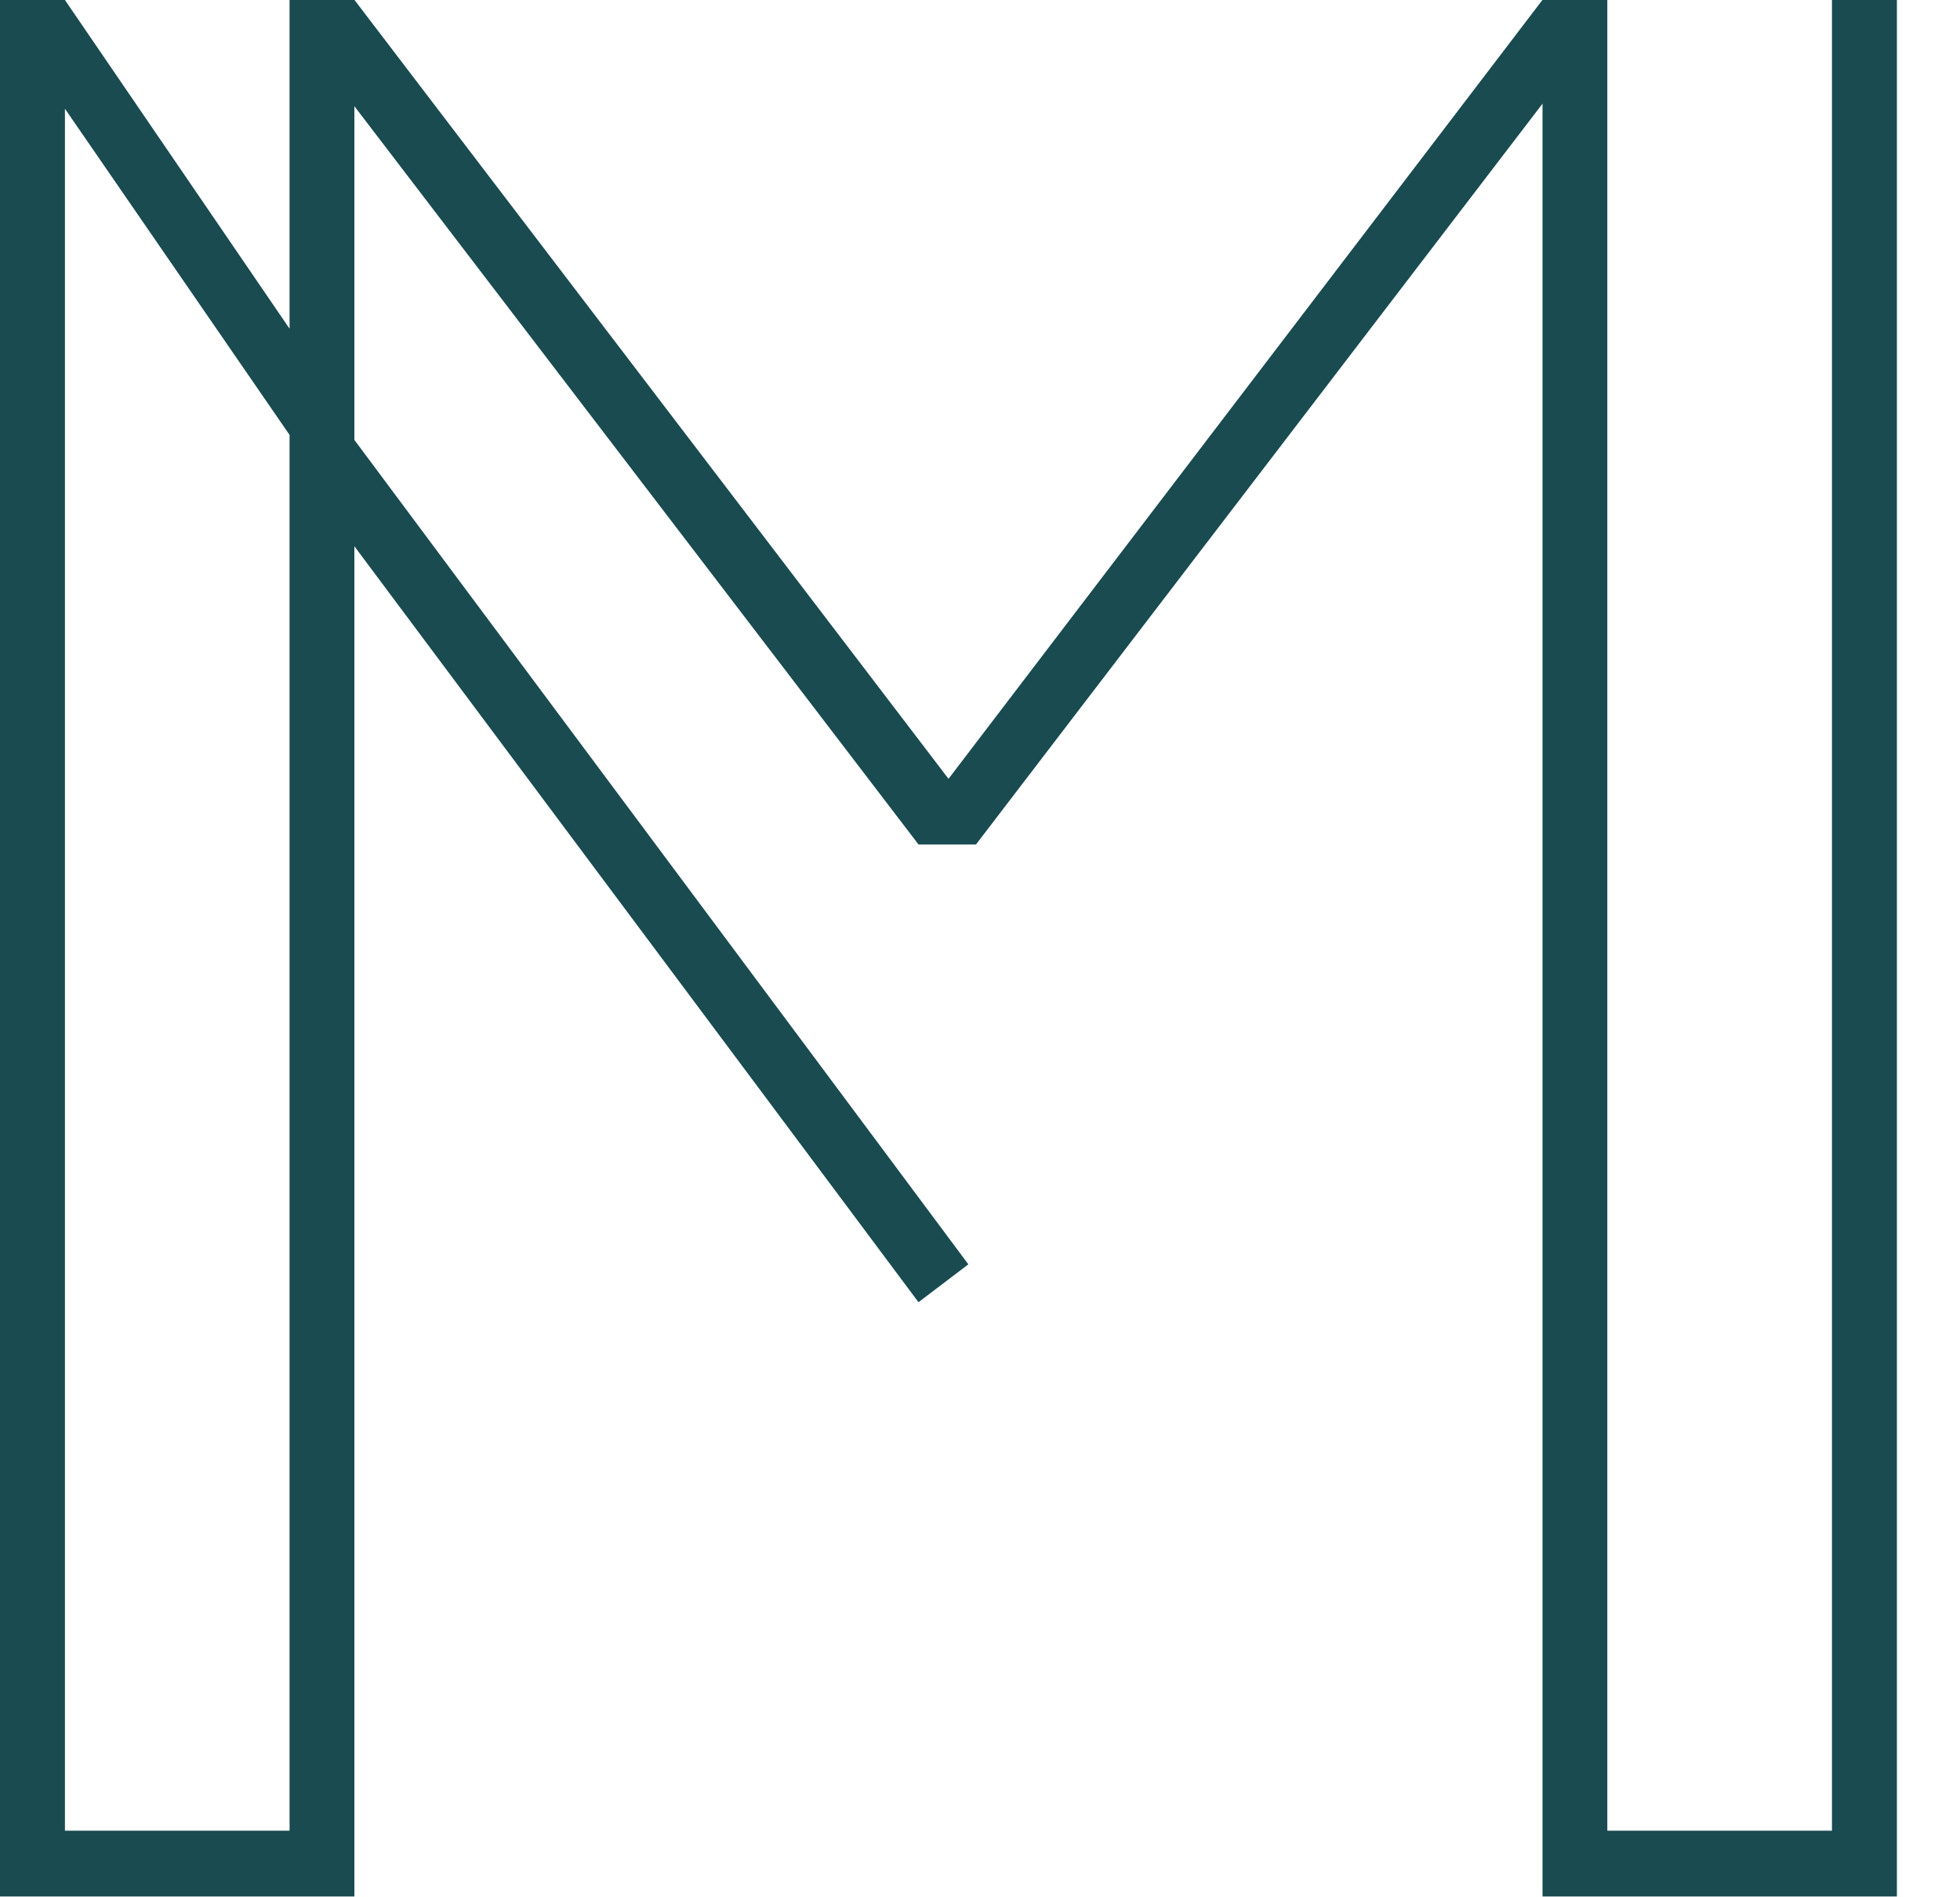
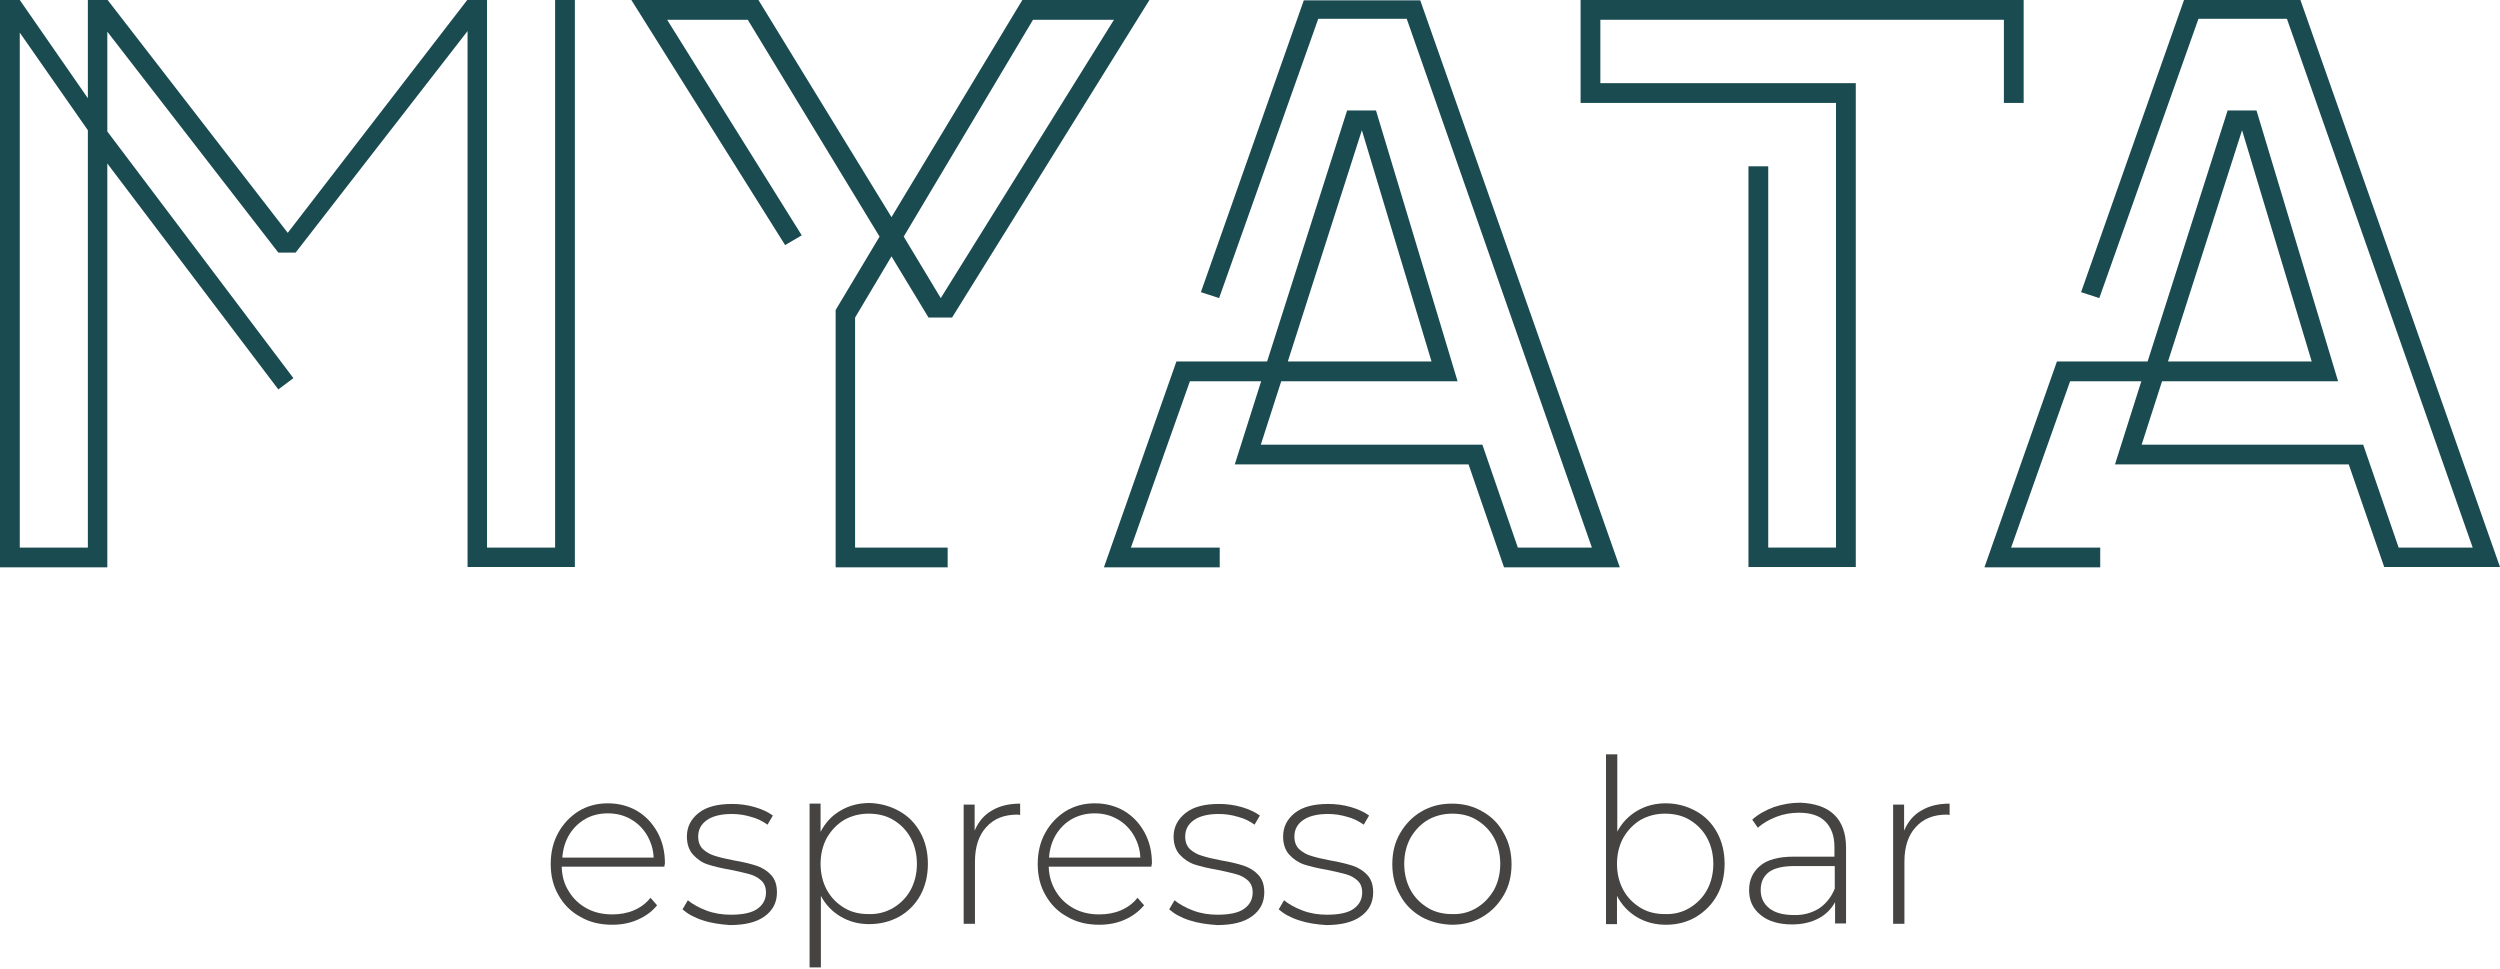
- <svg xmlns="http://www.w3.org/2000/svg" width="31" height="30" viewBox="0 0 31 30" fill="none">
-   <path d="M4.58 5.2V0H5.607L15.002 12.32L24.395 0H25.422V28.959H28.975V0H30.002V30H24.397V1.64L15.436 13.359H14.528L5.605 1.68V6.959L15.316 20L14.527 20.599L5.605 8.641V30H0V0H1.027L4.58 5.2ZM4.58 28.959V6.88L1.027 1.72V28.959H4.58Z" fill="#194B51" />
+ <svg xmlns="http://www.w3.org/2000/svg" xmlns:xlink="http://www.w3.org/1999/xlink" version="1.1" id="Шар_1" x="0px" y="0px" viewBox="0 0 796.7 308.5" style="enable-background:new 0 0 796.7 308.5;" xml:space="preserve">
+   <style type="text/css">
+ 	.st0{clip-path:url(#SVGID_00000156583478377449153860000015320089821742152611_);fill:#454443;}
+ 	.st1{fill:#194B51;}
+ </style>
+   <g id="espresso_bar">
+     <defs>
+       <rect id="SVGID_1_" x="-241.6" y="-205.8" width="1280" height="720" />
+     </defs>
+     <clipPath id="SVGID_00000054263917045195193100000016283879353293742990_">
+       <use xlink:href="#SVGID_1_" style="overflow:visible;" />
+     </clipPath>
+     <path style="clip-path:url(#SVGID_00000054263917045195193100000016283879353293742990_);fill:#454443;" d="M211.7,276.2H179   c0.1,3,0.8,5.6,2.3,7.9c1.4,2.3,3.3,4.1,5.7,5.4c2.4,1.3,5.1,1.9,8.1,1.9c2.5,0,4.8-0.4,6.9-1.3c2.1-0.9,3.9-2.2,5.3-4l2.1,2.4   c-1.6,2-3.7,3.5-6.2,4.6c-2.5,1.1-5.2,1.6-8.1,1.6c-3.8,0-7.2-0.8-10.1-2.5c-3-1.6-5.3-3.9-7-6.9c-1.7-2.9-2.5-6.2-2.5-10   c0-3.7,0.8-7,2.4-9.9c1.6-2.9,3.8-5.2,6.5-6.9c2.8-1.7,5.9-2.5,9.3-2.5c3.4,0,6.5,0.8,9.3,2.4c2.7,1.6,4.9,3.9,6.5,6.8   c1.6,2.9,2.4,6.2,2.4,9.9L211.7,276.2z M186.5,261c-2.1,1.2-3.8,2.9-5.1,5c-1.3,2.2-2,4.6-2.2,7.3h29.1c-0.1-2.7-0.9-5.1-2.2-7.3   c-1.3-2.1-3-3.8-5.2-5c-2.1-1.2-4.5-1.8-7.2-1.8C191,259.2,188.6,259.8,186.5,261" />
+     <path style="clip-path:url(#SVGID_00000054263917045195193100000016283879353293742990_);fill:#454443;" d="M224,293.3   c-2.8-0.9-4.9-2.1-6.5-3.5l1.7-2.9c1.6,1.3,3.6,2.4,6,3.3c2.4,0.9,5,1.3,7.7,1.3c3.8,0,6.7-0.6,8.5-1.9c1.8-1.3,2.7-3,2.7-5.2   c0-1.6-0.5-2.9-1.5-3.8c-1-0.9-2.2-1.6-3.7-2c-1.5-0.4-3.5-0.9-6-1.4c-3-0.5-5.4-1.1-7.3-1.7c-1.9-0.6-3.4-1.7-4.7-3.1   c-1.3-1.4-2-3.4-2-5.8c0-3,1.2-5.5,3.7-7.5c2.5-2,6.1-2.9,10.7-2.9c2.4,0,4.8,0.3,7.2,1c2.4,0.7,4.3,1.6,5.8,2.7l-1.7,2.9   c-1.6-1.1-3.3-2-5.3-2.5c-2-0.6-4-0.9-6.1-0.9c-3.5,0-6.2,0.7-8,2c-1.8,1.3-2.7,3-2.7,5.2c0,1.7,0.5,3,1.5,4c1,0.9,2.3,1.7,3.7,2.1   c1.5,0.5,3.6,1,6.2,1.5c3,0.5,5.4,1.1,7.2,1.7c1.8,0.6,3.4,1.6,4.6,2.9c1.3,1.4,1.9,3.2,1.9,5.6c0,3.2-1.3,5.7-3.9,7.6   c-2.6,1.9-6.3,2.8-11.1,2.8C229.7,294.6,226.7,294.2,224,293.3" />
+     <path style="clip-path:url(#SVGID_00000054263917045195193100000016283879353293742990_);fill:#454443;" d="M286.6,258.5   c2.9,1.6,5.1,3.9,6.7,6.8c1.6,2.9,2.4,6.2,2.4,10c0,3.7-0.8,7.1-2.4,10c-1.6,2.9-3.9,5.2-6.7,6.8c-2.9,1.6-6.1,2.4-9.6,2.4   c-3.4,0-6.4-0.8-9.1-2.4c-2.7-1.6-4.8-3.8-6.3-6.6v22.8h-3.6v-52.2h3.5v9c1.5-2.9,3.6-5.2,6.4-6.8c2.7-1.6,5.8-2.4,9.2-2.4   C280.5,256,283.8,256.9,286.6,258.5 M284.7,289.3c2.3-1.4,4.2-3.3,5.5-5.7c1.3-2.4,2-5.2,2-8.3c0-3.1-0.7-5.9-2-8.3   c-1.3-2.4-3.2-4.3-5.5-5.7c-2.3-1.4-5-2-7.9-2c-2.9,0-5.5,0.7-7.8,2c-2.3,1.4-4.1,3.3-5.5,5.7c-1.3,2.4-2,5.2-2,8.3   c0,3.1,0.7,5.9,2,8.3c1.3,2.4,3.2,4.3,5.5,5.7c2.3,1.4,4.9,2,7.8,2C279.7,291.4,282.3,290.7,284.7,289.3" />
+     <path style="clip-path:url(#SVGID_00000054263917045195193100000016283879353293742990_);fill:#454443;" d="M316.1,258.3   c2.5-1.5,5.5-2.2,9-2.2v3.6l-0.9-0.1c-4.2,0-7.5,1.3-9.9,4c-2.4,2.6-3.6,6.3-3.6,11v19.8h-3.6v-38h3.5v8.3   C311.8,261.9,313.6,259.7,316.1,258.3" />
+     <path style="clip-path:url(#SVGID_00000054263917045195193100000016283879353293742990_);fill:#454443;" d="M366.9,276.2h-32.7   c0.1,3,0.9,5.6,2.3,7.9c1.4,2.3,3.3,4.1,5.7,5.4c2.4,1.3,5.1,1.9,8.1,1.9c2.5,0,4.8-0.4,6.9-1.3c2.1-0.9,3.9-2.2,5.3-4l2.1,2.4   c-1.7,2-3.7,3.5-6.2,4.6c-2.5,1.1-5.2,1.6-8.1,1.6c-3.8,0-7.2-0.8-10.1-2.5c-3-1.6-5.3-3.9-7-6.9c-1.7-2.9-2.5-6.2-2.5-10   c0-3.7,0.8-7,2.4-9.9c1.6-2.9,3.8-5.2,6.5-6.9c2.8-1.7,5.9-2.5,9.3-2.5c3.4,0,6.5,0.8,9.3,2.4c2.7,1.6,4.9,3.9,6.5,6.8   c1.6,2.9,2.4,6.2,2.4,9.9L366.9,276.2z M341.6,261c-2.1,1.2-3.8,2.9-5.1,5c-1.3,2.2-2,4.6-2.2,7.3h29.1c-0.1-2.7-0.9-5.1-2.2-7.3   c-1.3-2.1-3-3.8-5.2-5c-2.1-1.2-4.5-1.8-7.2-1.8C346.2,259.2,343.8,259.8,341.6,261" />
+     <path style="clip-path:url(#SVGID_00000054263917045195193100000016283879353293742990_);fill:#454443;" d="M379.1,293.3   c-2.8-0.9-4.9-2.1-6.5-3.5l1.7-2.9c1.6,1.3,3.6,2.4,6,3.3s5,1.3,7.7,1.3c3.8,0,6.7-0.6,8.5-1.9c1.8-1.3,2.7-3,2.7-5.2   c0-1.6-0.5-2.9-1.5-3.8c-1-0.9-2.2-1.6-3.7-2c-1.5-0.4-3.5-0.9-6-1.4c-3-0.5-5.4-1.1-7.3-1.7c-1.8-0.6-3.4-1.7-4.7-3.1   c-1.3-1.4-2-3.4-2-5.8c0-3,1.3-5.5,3.8-7.5c2.5-2,6.1-2.9,10.7-2.9c2.4,0,4.8,0.3,7.2,1c2.4,0.7,4.3,1.6,5.8,2.7l-1.7,2.9   c-1.5-1.1-3.3-2-5.3-2.5c-2-0.6-4-0.9-6.1-0.9c-3.5,0-6.2,0.7-8,2c-1.8,1.3-2.7,3-2.7,5.2c0,1.7,0.5,3,1.5,4c1,0.9,2.3,1.7,3.8,2.1   c1.5,0.5,3.6,1,6.2,1.5c3,0.5,5.4,1.1,7.2,1.7c1.8,0.6,3.4,1.6,4.6,2.9c1.3,1.4,1.9,3.2,1.9,5.6c0,3.2-1.3,5.7-3.9,7.6   c-2.6,1.9-6.3,2.8-11.1,2.8C384.8,294.6,381.9,294.2,379.1,293.3" />
+     <path style="clip-path:url(#SVGID_00000054263917045195193100000016283879353293742990_);fill:#454443;" d="M414,293.3   c-2.8-0.9-4.9-2.1-6.5-3.5l1.7-2.9c1.6,1.3,3.6,2.4,6,3.3c2.4,0.9,5,1.3,7.7,1.3c3.8,0,6.7-0.6,8.5-1.9c1.8-1.3,2.7-3,2.7-5.2   c0-1.6-0.5-2.9-1.5-3.8c-1-0.9-2.2-1.6-3.7-2c-1.5-0.4-3.5-0.9-6-1.4c-3-0.5-5.4-1.1-7.3-1.7c-1.8-0.6-3.4-1.7-4.7-3.1   c-1.3-1.4-2-3.4-2-5.8c0-3,1.2-5.5,3.7-7.5c2.5-2,6.1-2.9,10.7-2.9c2.4,0,4.8,0.3,7.2,1c2.4,0.7,4.3,1.6,5.8,2.7l-1.7,2.9   c-1.6-1.1-3.3-2-5.3-2.5c-2-0.6-4-0.9-6.1-0.9c-3.5,0-6.2,0.7-8,2c-1.8,1.3-2.7,3-2.7,5.2c0,1.7,0.5,3,1.5,4c1,0.9,2.3,1.7,3.7,2.1   c1.5,0.5,3.6,1,6.2,1.5c3,0.5,5.3,1.1,7.2,1.7c1.8,0.6,3.4,1.6,4.6,2.9c1.3,1.4,1.9,3.2,1.9,5.6c0,3.2-1.3,5.7-3.9,7.6   c-2.6,1.9-6.3,2.8-11.1,2.8C419.6,294.6,416.7,294.2,414,293.3" />
+     <path style="clip-path:url(#SVGID_00000054263917045195193100000016283879353293742990_);fill:#454443;" d="M453,292.2   c-2.9-1.7-5.2-3.9-6.8-6.9c-1.7-2.9-2.5-6.3-2.5-9.9c0-3.7,0.8-7,2.5-9.9c1.7-2.9,3.9-5.2,6.8-6.9c2.9-1.7,6.1-2.5,9.7-2.5   c3.6,0,6.8,0.8,9.7,2.5c2.9,1.6,5.2,3.9,6.8,6.9c1.7,2.9,2.5,6.3,2.5,9.9c0,3.7-0.8,7-2.5,9.9c-1.7,2.9-3.9,5.2-6.8,6.9   c-2.9,1.7-6.1,2.5-9.7,2.5C459.2,294.6,455.9,293.8,453,292.2 M470.6,289.3c2.3-1.4,4.1-3.3,5.5-5.7c1.3-2.4,2-5.2,2-8.3   c0-3.1-0.7-5.9-2-8.3c-1.3-2.4-3.2-4.3-5.5-5.7c-2.3-1.4-4.9-2-7.8-2c-2.9,0-5.5,0.7-7.8,2c-2.3,1.4-4.1,3.3-5.5,5.7   c-1.3,2.4-2,5.2-2,8.3c0,3.1,0.7,5.9,2,8.3c1.3,2.4,3.2,4.3,5.5,5.7c2.3,1.4,4.9,2,7.8,2C465.7,291.4,468.3,290.7,470.6,289.3" />
+     <path style="clip-path:url(#SVGID_00000054263917045195193100000016283879353293742990_);fill:#454443;" d="M540.5,258.5   c2.9,1.6,5.1,3.9,6.7,6.8c1.6,2.9,2.4,6.3,2.4,10c0,3.7-0.8,7.1-2.4,10c-1.6,2.9-3.9,5.2-6.7,6.9c-2.9,1.7-6.1,2.5-9.6,2.5   c-3.4,0-6.5-0.8-9.2-2.4c-2.7-1.6-4.9-3.9-6.4-6.8v9h-3.5v-54.1h3.6V265c1.5-2.8,3.6-5,6.3-6.6c2.7-1.6,5.8-2.4,9.1-2.4   C534.4,256,537.6,256.9,540.5,258.5 M538.5,289.3c2.3-1.4,4.2-3.3,5.5-5.7c1.3-2.4,2-5.2,2-8.3c0-3.1-0.7-5.9-2-8.3   c-1.3-2.4-3.2-4.3-5.5-5.7c-2.3-1.4-5-2-7.9-2c-2.9,0-5.5,0.7-7.8,2c-2.3,1.4-4.1,3.3-5.5,5.7c-1.3,2.4-2,5.2-2,8.3   c0,3.1,0.7,5.9,2,8.3c1.3,2.4,3.2,4.3,5.5,5.7c2.3,1.4,4.9,2,7.8,2C533.6,291.4,536.2,290.7,538.5,289.3" />
+     <path style="clip-path:url(#SVGID_00000054263917045195193100000016283879353293742990_);fill:#454443;" d="M584.5,259.6   c2.5,2.4,3.8,5.9,3.8,10.6v24.1h-3.5v-6.8c-1.2,2.2-3,4-5.3,5.2c-2.3,1.2-5.1,1.9-8.4,1.9c-4.2,0-7.6-1-10-3   c-2.5-2-3.7-4.6-3.7-7.9c0-3.2,1.1-5.7,3.4-7.7c2.3-2,5.9-3,10.8-3h13v-3.1c0-3.5-1-6.2-2.9-8.1s-4.7-2.8-8.4-2.8   c-2.5,0-4.9,0.4-7.2,1.3c-2.3,0.9-4.3,2-5.9,3.5l-1.8-2.6c1.9-1.7,4.2-3,6.9-4c2.7-0.9,5.5-1.4,8.4-1.4   C578.4,256,582,257.2,584.5,259.6 M579.7,289.5c2.2-1.5,3.9-3.6,5-6.3V276h-13c-3.7,0-6.4,0.7-8.1,2c-1.7,1.4-2.5,3.2-2.5,5.6   c0,2.5,0.9,4.4,2.8,5.9c1.8,1.4,4.4,2.1,7.8,2.1C574.8,291.7,577.4,290.9,579.7,289.5" />
+     <path style="clip-path:url(#SVGID_00000054263917045195193100000016283879353293742990_);fill:#454443;" d="M612.3,258.3   c2.5-1.5,5.5-2.2,9-2.2v3.6l-0.9-0.1c-4.2,0-7.5,1.3-9.9,4c-2.4,2.6-3.6,6.3-3.6,11v19.8h-3.6v-38h3.5v8.3   C608,261.9,609.8,259.7,612.3,258.3" />
+   </g>
+   <g id="MYATA">
+     <path class="st1" d="M28,31.3V0h6.3l57.4,74.2L148.9,0h6.3v174.5h21.7V0h6.3v180.7h-34.2V9.9L94.2,80.5h-5.5L34.2,10.1v31.8   l59.3,78.6l-4.8,3.6L34.2,52.1v128.7H0V0h6.3L28,31.3z M28,174.5v-133L6.3,10.4v164.1H28z" />
+     <path class="st1" d="M212.6,6.3L255.5,75l-5.3,3.1L201.2,0h40.5l42.4,69.2L325.8,0h40.5l-62.9,101.2h-7.5l-11.8-19.5l-11.6,19.5   v73.3H302v6.3h-35.7V98.8l14-23.4L238.3,6.3H212.6z M288,75.4L299.8,95L355,6.3h-25.8L288,75.4z" />
+     <path class="st1" d="M388.7,174.5v6.3h-36.9l23.1-65.6h28.9l25.5-80h9.2l26,86.3h-56.2l-6.5,20.2h70.6l11.3,32.8h23.6L448.3,6   h-28.2L388.5,95l-5.8-1.9l32.8-93h37.1l63.6,180.7h-36.9L468,148h-74.5l8.4-26.5h-22.7l-18.8,53H388.7z M410.4,115.2h45.8L434,41.5   L410.4,115.2z" />
+     <polygon class="st1" points="585.1,174.5 585.1,32.8 503.7,32.8 503.7,0 644.9,0 644.9,32.8 638.6,32.8 638.6,6.3 510,6.3    510,26.5 591.4,26.5 591.4,180.7 557.2,180.7 557.2,53 563.5,53 563.5,174.5  " />
+     <path class="st1" d="M669.3,174.5v6.3h-36.9l23.1-65.6h28.9l25.5-80h9.2l26,86.3H689l-6.5,20.2h70.6l11.3,32.8h23.6L728.8,6h-28.2   L669,95l-5.8-1.9L696,0h37.1l63.6,180.7h-36.9L748.5,148h-74.5l8.4-26.5h-22.7l-18.8,53H669.3z M690.9,115.2h45.8l-22.2-73.7   L690.9,115.2z" />
+   </g>
</svg>
